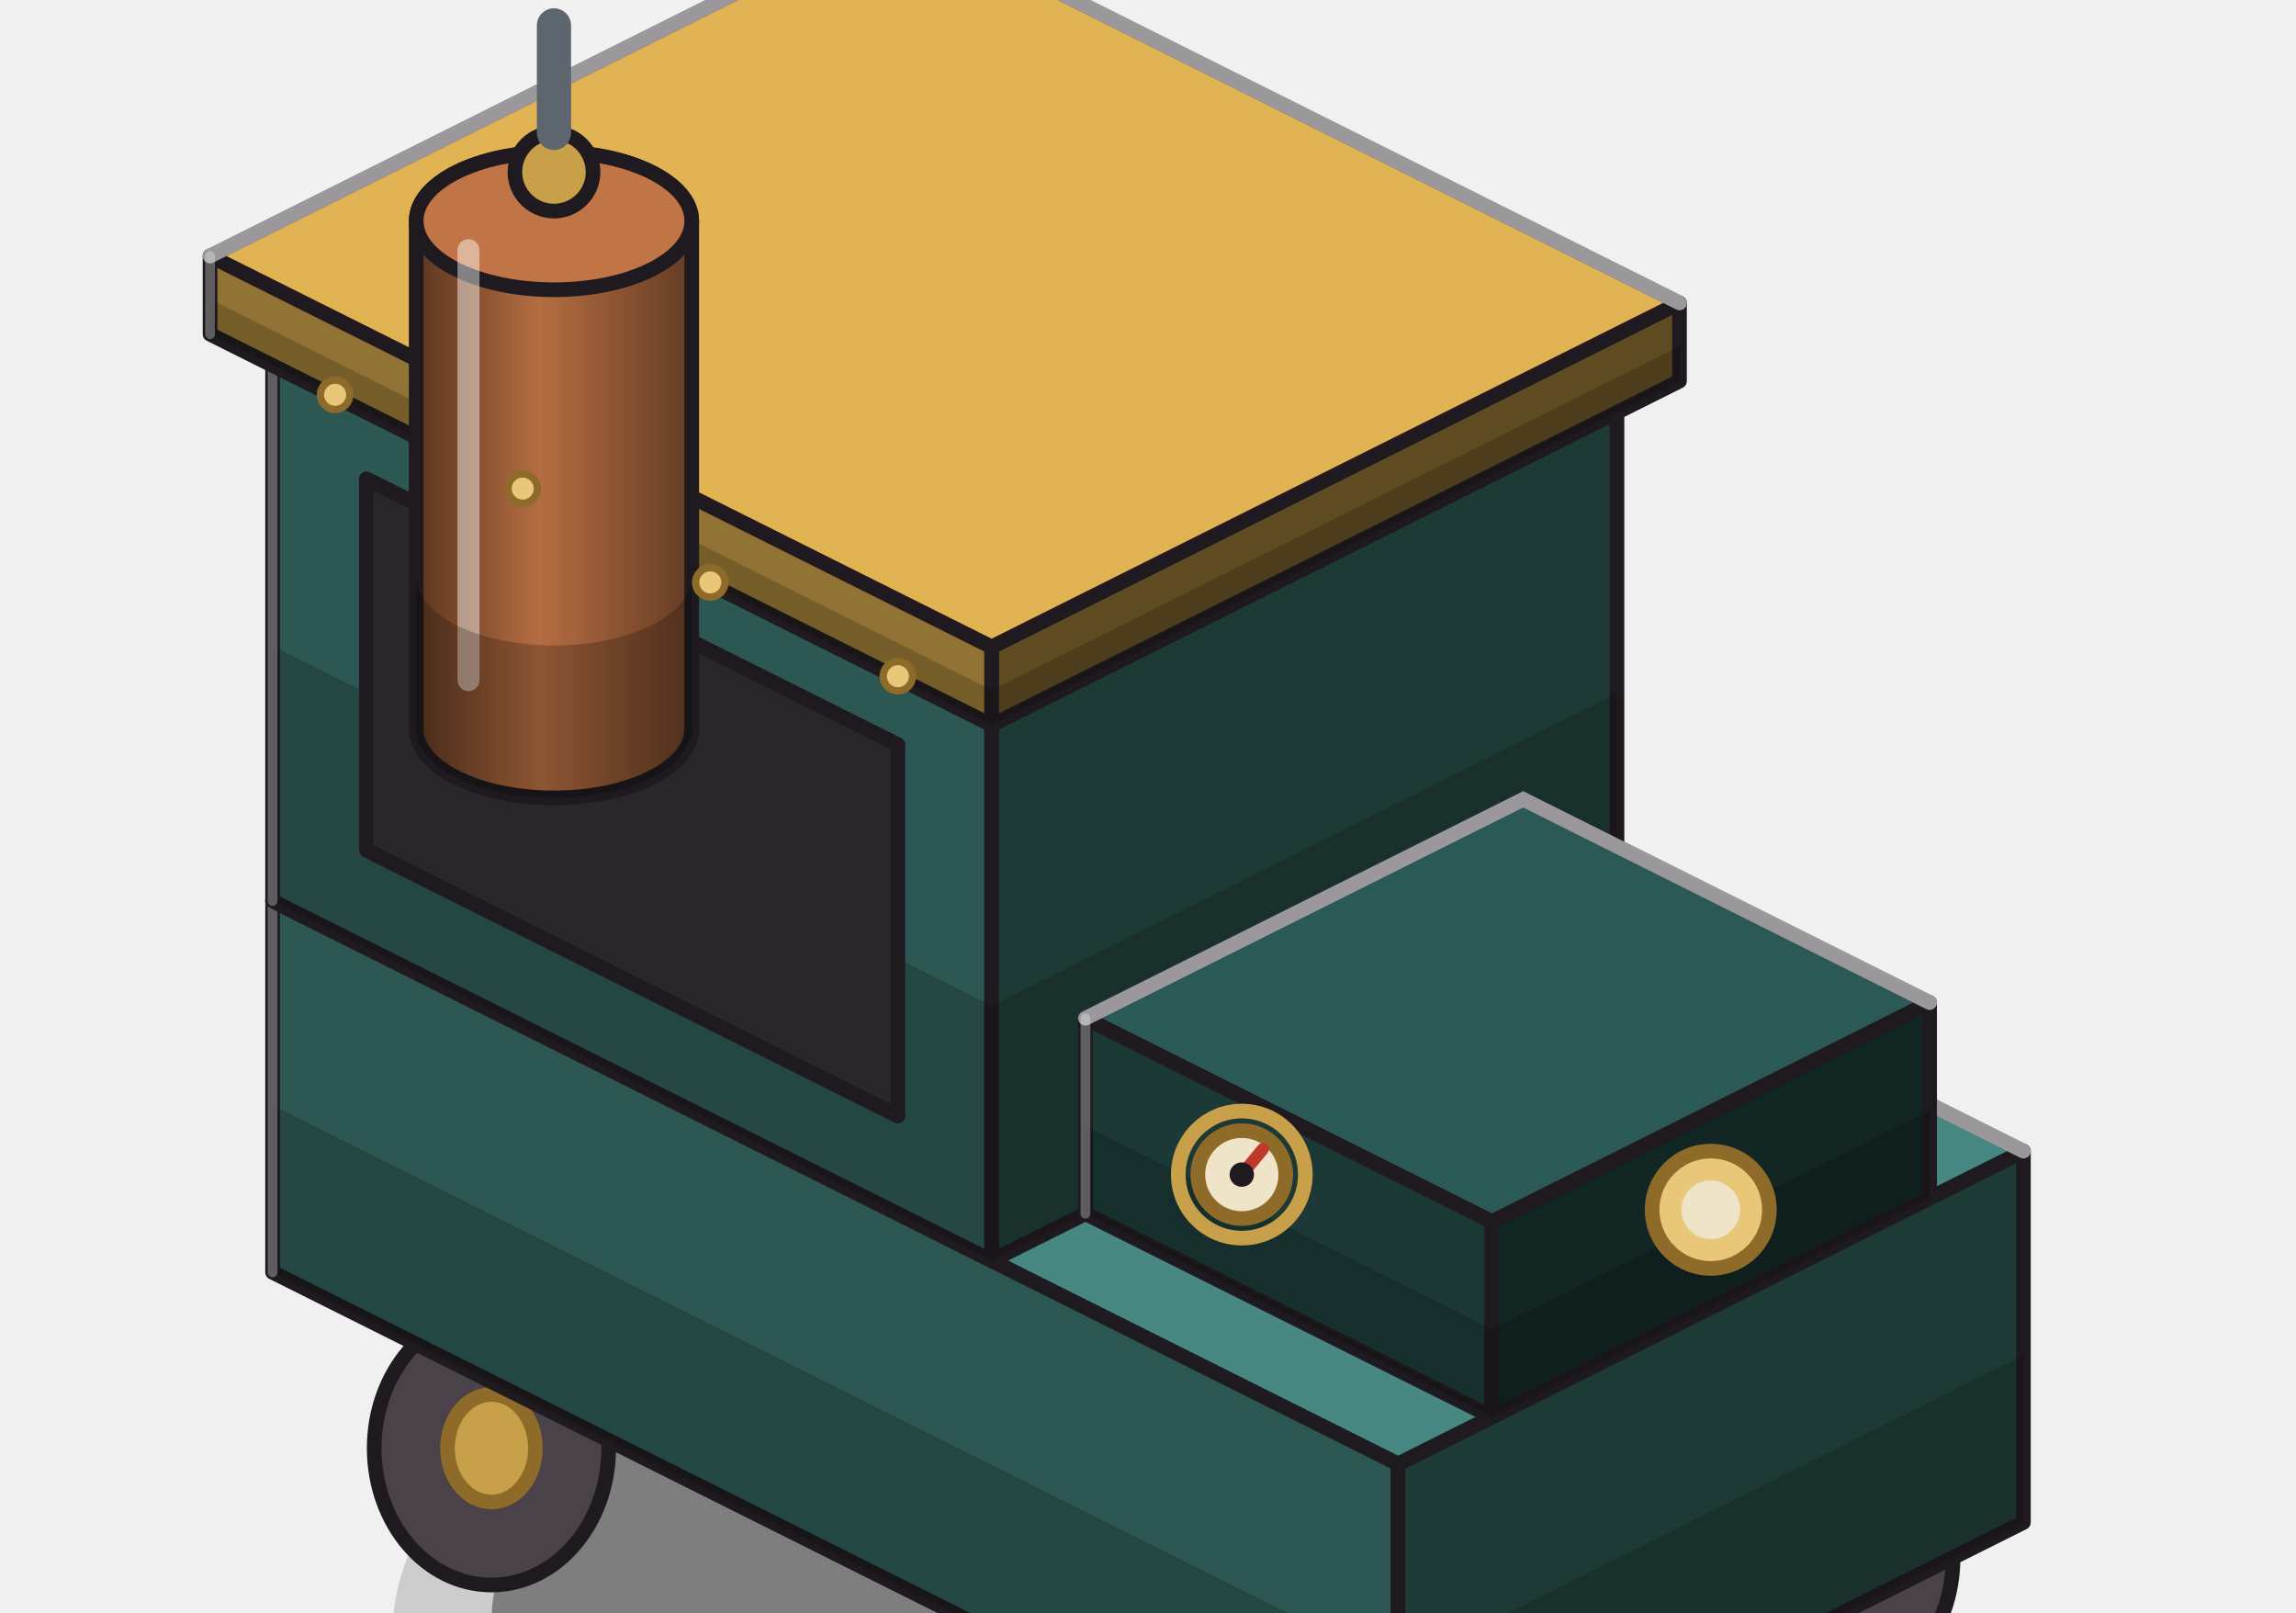
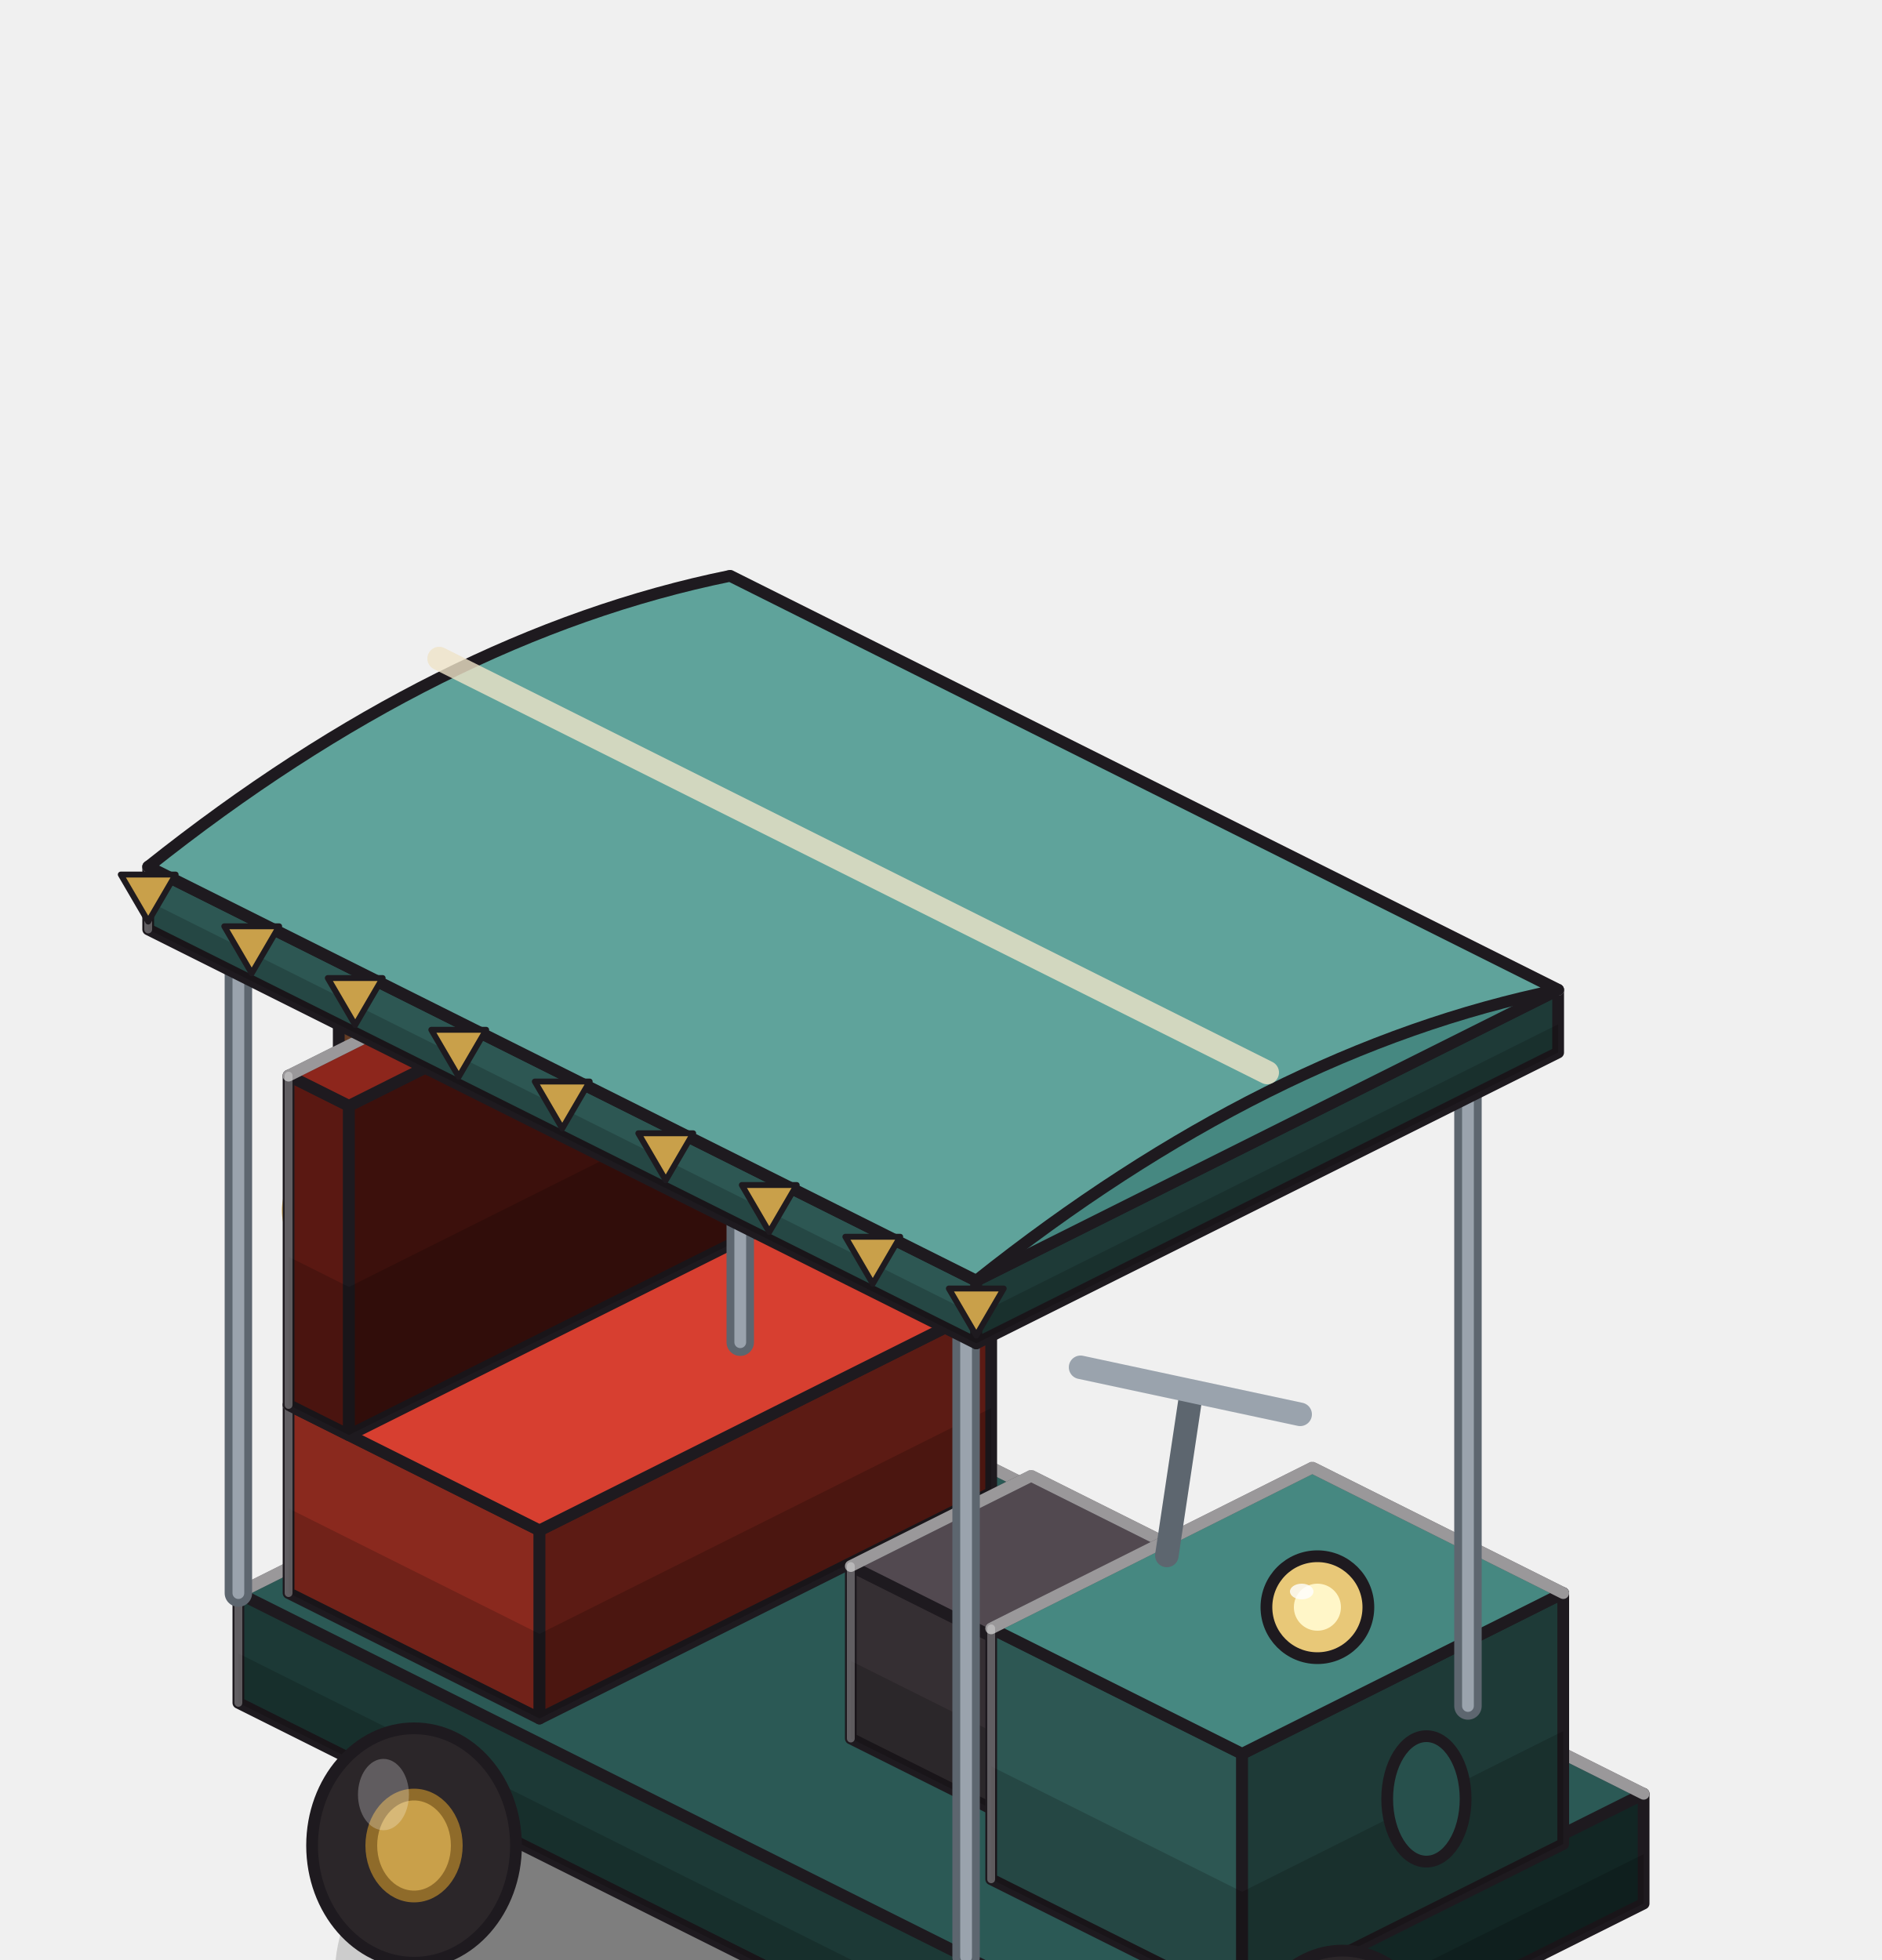
- <svg xmlns="http://www.w3.org/2000/svg" width="470" height="330" viewBox="0 0 470 330">
-   <ellipse cx="235.0" cy="334.0" rx="154.6" ry="77.3" fill="#000000" opacity="0.152" />
-   <ellipse cx="235.0" cy="332.0" rx="134.4" ry="67.2" fill="#000000" opacity="0.38" />
-   <ellipse cx="100.6" cy="296.4" rx="24.0" ry="28.0" fill="#4A4248" stroke="#1E1A1F" stroke-width="3" />
-   <ellipse cx="100.6" cy="296.4" rx="9.0" ry="11.0" fill="#C9A04A" stroke="#8F6B2A" stroke-width="3" />
-   <ellipse cx="260.6" cy="376.4" rx="24.0" ry="28.0" fill="#4A4248" stroke="#1E1A1F" stroke-width="3" />
-   <ellipse cx="260.6" cy="376.4" rx="9.0" ry="11.0" fill="#C9A04A" stroke="#8F6B2A" stroke-width="3" />
-   <ellipse cx="375.8" cy="318.8" rx="24.0" ry="28.0" fill="#4A4248" stroke="#1E1A1F" stroke-width="3" />
-   <ellipse cx="375.8" cy="318.8" rx="9.0" ry="11.0" fill="#C9A04A" stroke="#8F6B2A" stroke-width="3" />
-   <polygon points="55.8,260.4 286.2,375.6 286.2,299.6 55.8,184.4" fill="#2D5753" stroke="#1E1A1F" stroke-width="3" stroke-linejoin="round" />
-   <polygon points="286.2,375.6 414.2,311.6 414.2,235.6 286.2,299.6" fill="#1E3A37" stroke="#1E1A1F" stroke-width="3" stroke-linejoin="round" />
-   <polygon points="183.8,120.4 414.2,235.6 286.2,299.6 55.8,184.4" fill="#468881" stroke="#1E1A1F" stroke-width="3" stroke-linejoin="round" />
-   <polygon points="55.8,260.4 286.2,375.6 286.2,341.4 55.8,226.2" fill="#000000" stroke="none" stroke-width="0" stroke-linejoin="round" opacity="0.18" />
-   <polygon points="286.2,375.6 414.2,311.6 414.2,277.4 286.2,341.4" fill="#000000" stroke="none" stroke-width="0" stroke-linejoin="round" opacity="0.18" />
-   <polyline points="55.8,184.4 183.8,120.4 414.2,235.6" fill="none" stroke="#FFFFFF" stroke-width="3" stroke-linecap="round" opacity="0.55" />
-   <polyline points="55.8,184.4 55.8,260.4" fill="none" stroke="#FFFFFF" stroke-width="2" stroke-linecap="round" opacity="0.3" />
-   <polygon points="55.8,184.4 203.0,258.0 203.0,142.0 55.8,68.4" fill="#2D5753" stroke="#1E1A1F" stroke-width="3" stroke-linejoin="round" />
-   <polygon points="203.0,258.0 331.0,194.0 331.0,78.0 203.0,142.0" fill="#1E3A37" stroke="#1E1A1F" stroke-width="3" stroke-linejoin="round" />
-   <polygon points="183.8,4.4 331.0,78.0 203.0,142.0 55.8,68.4" fill="#468881" stroke="#1E1A1F" stroke-width="3" stroke-linejoin="round" />
-   <polygon points="55.8,184.4 203.0,258.0 203.0,205.8 55.8,132.2" fill="#000000" stroke="none" stroke-width="0" stroke-linejoin="round" opacity="0.18" />
-   <polygon points="203.0,258.0 331.0,194.0 331.0,141.8 203.0,205.8" fill="#000000" stroke="none" stroke-width="0" stroke-linejoin="round" opacity="0.18" />
-   <polyline points="55.8,68.4 183.8,4.4 331.0,78.0" fill="none" stroke="#FFFFFF" stroke-width="3" stroke-linecap="round" opacity="0.55" />
-   <polyline points="55.8,68.4 55.8,184.4" fill="none" stroke="#FFFFFF" stroke-width="2" stroke-linecap="round" opacity="0.3" />
-   <polygon points="75.0,174.0 183.8,228.4 183.8,152.4 75.0,98.0" fill="#2B2629" stroke="#1E1A1F" stroke-width="3" stroke-linejoin="round" />
-   <polygon points="43.0,68.4 203.0,148.4 203.0,132.4 43.0,52.4" fill="#907335" stroke="#1E1A1F" stroke-width="3" stroke-linejoin="round" />
-   <polygon points="203.0,148.4 343.8,78.0 343.8,62.0 203.0,132.4" fill="#604C23" stroke="#1E1A1F" stroke-width="3" stroke-linejoin="round" />
-   <polygon points="183.8,-18.0 343.8,62.0 203.0,132.4 43.0,52.4" fill="#E1B352" stroke="#1E1A1F" stroke-width="3" stroke-linejoin="round" />
-   <polygon points="43.0,68.4 203.0,148.4 203.0,141.2 43.0,61.2" fill="#000000" stroke="none" stroke-width="0" stroke-linejoin="round" opacity="0.18" />
-   <polygon points="203.0,148.4 343.8,78.0 343.8,70.8 203.0,141.2" fill="#000000" stroke="none" stroke-width="0" stroke-linejoin="round" opacity="0.18" />
-   <polyline points="43.0,52.4 183.8,-18.0 343.8,62.0" fill="none" stroke="#FFFFFF" stroke-width="3" stroke-linecap="round" opacity="0.55" />
-   <polyline points="43.0,52.4 43.0,68.4" fill="none" stroke="#FFFFFF" stroke-width="2" stroke-linecap="round" opacity="0.3" />
+ <svg xmlns="http://www.w3.org/2000/svg" width="480" height="500" viewBox="0 0 480 500">
+   <ellipse cx="240.0" cy="504.0" rx="154.6" ry="77.3" fill="#000000" opacity="0.152" />
+   <ellipse cx="240.0" cy="502.0" rx="134.4" ry="67.2" fill="#000000" opacity="0.38" />
+   <ellipse cx="233.6" cy="406.8" rx="26.0" ry="29.9" fill="#2B2629" stroke="#1E1A1F" stroke-width="3" />
+   <ellipse cx="233.6" cy="406.8" rx="10.9" ry="13.0" fill="#C9A04A" stroke="#8F6B2A" stroke-width="3" />
+   <ellipse cx="225.8" cy="393.8" rx="6.5" ry="9.1" fill="#FFFFFF" opacity="0.25" />
  <defs>
-     <linearGradient id="g8733" x1="0" x2="1">
+     <linearGradient id="g1571" x1="0" x2="1">
      <stop offset="0" stop-color="#5C3721" />
      <stop offset="0.45" stop-color="#B56D41" />
      <stop offset="1" stop-color="#643C24" />
    </linearGradient>
  </defs>
-   <path d="M85.2,45.2 L85.2,149.2 A28.2,14.1 0 0,0 141.6,149.2 L141.6,45.2 A28.2,14.1 0 0,0 85.2,45.2 Z" fill="url(#g8733)" stroke="#1E1A1F" stroke-width="3" stroke-linejoin="round" />
-   <ellipse cx="113.4" cy="45.2" rx="28.2" ry="14.1" fill="#C17446" stroke="#1E1A1F" stroke-width="3" />
-   <polyline points="95.9,51.2 95.9,139.2" fill="none" stroke="#FFFFFF" stroke-width="4.506" stroke-linecap="round" opacity="0.45" />
-   <path d="M85.2,149.2 A28.2,14.1 0 0,0 141.6,149.2 L141.6,118.0 A28.2,14.1 0 0,1 85.2,118.0 Z" fill="#000000" opacity="0.22" />
-   <ellipse cx="113.4" cy="35.2" rx="8.0" ry="8.0" fill="#C9A04A" stroke="#1E1A1F" stroke-width="3" />
-   <polyline points="113.4,27.2 113.4,5.2" fill="none" stroke="#5D666F" stroke-width="7" stroke-linecap="round" stroke-linejoin="round" />
-   <polygon points="222.2,248.4 305.4,290.0 305.4,250.0 222.2,208.4" fill="#1C3936" stroke="#1E1A1F" stroke-width="3" stroke-linejoin="round" />
-   <polygon points="305.4,290.0 395.0,245.2 395.0,205.2 305.4,250.0" fill="#122624" stroke="#1E1A1F" stroke-width="3" stroke-linejoin="round" />
-   <polygon points="311.8,163.6 395.0,205.2 305.4,250.0 222.2,208.4" fill="#2B5955" stroke="#1E1A1F" stroke-width="3" stroke-linejoin="round" />
-   <polygon points="222.2,248.4 305.4,290.0 305.4,272.0 222.2,230.4" fill="#000000" stroke="none" stroke-width="0" stroke-linejoin="round" opacity="0.18" />
-   <polygon points="305.4,290.0 395.0,245.2 395.0,227.2 305.4,272.0" fill="#000000" stroke="none" stroke-width="0" stroke-linejoin="round" opacity="0.18" />
-   <polyline points="222.2,208.4 311.8,163.6 395.0,205.2" fill="none" stroke="#FFFFFF" stroke-width="3" stroke-linecap="round" opacity="0.55" />
-   <polyline points="222.2,208.4 222.2,248.4" fill="none" stroke="#FFFFFF" stroke-width="2" stroke-linecap="round" opacity="0.3" />
-   <ellipse cx="350.2" cy="247.6" rx="12.0" ry="12.0" fill="#E8C878" stroke="#8F6B2A" stroke-width="3" />
-   <ellipse cx="350.2" cy="247.6" rx="6.0" ry="6.0" fill="#EFE3C8" stroke="none" stroke-width="0" />
-   <ellipse cx="254.2" cy="240.4" rx="9.0" ry="9.0" fill="#EFE3C8" stroke="#8F6B2A" stroke-width="3" />
-   <ellipse cx="254.2" cy="240.4" rx="13.0" ry="13.0" fill="none" stroke="#C9A04A" stroke-width="3" />
-   <polyline points="254.2,240.4 258.5,235.2" fill="none" stroke="#C0392B" stroke-width="2.5" stroke-linecap="round" stroke-linejoin="round" />
-   <ellipse cx="254.2" cy="240.4" rx="2.0" ry="2.0" fill="#1E1A1F" stroke="#1E1A1F" stroke-width="1" />
-   <ellipse cx="68.6" cy="80.8" rx="3.0" ry="3.0" fill="#E8C878" stroke="#8F6B2A" stroke-width="1.5" />
-   <ellipse cx="107.0" cy="100.0" rx="3.0" ry="3.0" fill="#E8C878" stroke="#8F6B2A" stroke-width="1.5" />
-   <ellipse cx="145.4" cy="119.2" rx="3.0" ry="3.0" fill="#E8C878" stroke="#8F6B2A" stroke-width="1.5" />
-   <ellipse cx="183.8" cy="138.4" rx="3.0" ry="3.0" fill="#E8C878" stroke="#8F6B2A" stroke-width="1.5" />
+   <path d="M86.4,246.0 L86.4,376.0 A25.6,12.8 0 0,0 137.6,376.0 L137.6,246.0 A25.6,12.8 0 0,0 86.4,246.0 Z" fill="url(#g1571)" stroke="#1E1A1F" stroke-width="3" stroke-linejoin="round" />
+   <ellipse cx="112.0" cy="246.0" rx="25.6" ry="12.8" fill="#C17446" stroke="#1E1A1F" stroke-width="3" />
+   <polyline points="96.1,252.0 96.1,366.0" fill="none" stroke="#FFFFFF" stroke-width="4.096" stroke-linecap="round" opacity="0.45" />
+   <path d="M86.4,376.0 A25.6,12.8 0 0,0 137.6,376.0 L137.6,337.0 A25.6,12.8 0 0,1 86.4,337.0 Z" fill="#000000" opacity="0.22" />
+   <polyline points="112.0,242.0 112.0,202.0" fill="none" stroke="#5D666F" stroke-width="12" stroke-linecap="round" stroke-linejoin="round" />
+   <polyline points="112.0,242.0 112.0,202.0" fill="none" stroke="#9AA3AD" stroke-width="7" stroke-linecap="round" stroke-linejoin="round" />
+   <ellipse cx="112.0" cy="202.0" rx="9.0" ry="4.0" fill="#2B2629" stroke="#1E1A1F" stroke-width="2" />
+   <ellipse cx="86.4" cy="308.8" rx="9.0" ry="9.0" fill="#EFE3C8" stroke="#8F6B2A" stroke-width="3" />
+   <ellipse cx="86.4" cy="308.8" rx="13.0" ry="13.0" fill="none" stroke="#C9A04A" stroke-width="3" />
+   <polyline points="86.4,308.8 90.7,303.6" fill="none" stroke="#C0392B" stroke-width="2.5" stroke-linecap="round" stroke-linejoin="round" />
+   <ellipse cx="86.4" cy="308.8" rx="2.0" ry="2.0" fill="#1E1A1F" stroke="#1E1A1F" stroke-width="1" />
+   <polygon points="60.8,434.4 291.2,549.6 291.2,521.6 60.8,406.4" fill="#1C3936" stroke="#1E1A1F" stroke-width="3" stroke-linejoin="round" />
+   <polygon points="291.2,549.6 419.2,485.6 419.2,457.6 291.2,521.6" fill="#122624" stroke="#1E1A1F" stroke-width="3" stroke-linejoin="round" />
+   <polygon points="188.8,342.4 419.2,457.6 291.2,521.6 60.8,406.4" fill="#2B5955" stroke="#1E1A1F" stroke-width="3" stroke-linejoin="round" />
+   <polygon points="60.8,434.4 291.2,549.6 291.2,537.0 60.8,421.8" fill="#000000" stroke="none" stroke-width="0" stroke-linejoin="round" opacity="0.18" />
+   <polygon points="291.2,549.6 419.2,485.6 419.2,473.0 291.2,537.0" fill="#000000" stroke="none" stroke-width="0" stroke-linejoin="round" opacity="0.18" />
+   <polyline points="60.8,406.4 188.8,342.4 419.2,457.6" fill="none" stroke="#FFFFFF" stroke-width="3" stroke-linecap="round" opacity="0.55" />
+   <polyline points="60.8,406.4 60.8,434.4" fill="none" stroke="#FFFFFF" stroke-width="2" stroke-linecap="round" opacity="0.3" />
+   <polygon points="73.6,406.4 137.6,438.4 137.6,390.4 73.6,358.4" fill="#8A291E" stroke="#1E1A1F" stroke-width="3" stroke-linejoin="round" />
+   <polygon points="137.6,438.4 252.8,380.8 252.8,332.8 137.6,390.4" fill="#5C1B14" stroke="#1E1A1F" stroke-width="3" stroke-linejoin="round" />
+   <polygon points="188.8,300.8 252.8,332.8 137.6,390.4 73.6,358.4" fill="#D73F30" stroke="#1E1A1F" stroke-width="3" stroke-linejoin="round" />
+   <polygon points="73.6,406.4 137.6,438.4 137.6,416.8 73.6,384.8" fill="#000000" stroke="none" stroke-width="0" stroke-linejoin="round" opacity="0.18" />
+   <polygon points="137.6,438.4 252.8,380.8 252.8,359.2 137.6,416.8" fill="#000000" stroke="none" stroke-width="0" stroke-linejoin="round" opacity="0.18" />
+   <polyline points="73.6,358.4 188.8,300.8 252.8,332.8" fill="none" stroke="#FFFFFF" stroke-width="3" stroke-linecap="round" opacity="0.55" />
+   <polyline points="73.6,358.4 73.6,406.4" fill="none" stroke="#FFFFFF" stroke-width="2" stroke-linecap="round" opacity="0.3" />
+   <polygon points="73.6,358.4 89.0,366.1 89.0,282.1 73.6,274.4" fill="#5A1812" stroke="#1E1A1F" stroke-width="3" stroke-linejoin="round" />
+   <polygon points="89.0,366.1 204.2,308.5 204.2,224.5 89.0,282.1" fill="#3C100C" stroke="#1E1A1F" stroke-width="3" stroke-linejoin="round" />
+   <polygon points="188.8,216.8 204.2,224.5 89.0,282.1 73.6,274.4" fill="#8D261C" stroke="#1E1A1F" stroke-width="3" stroke-linejoin="round" />
+   <polygon points="73.6,358.4 89.0,366.1 89.0,328.3 73.6,320.6" fill="#000000" stroke="none" stroke-width="0" stroke-linejoin="round" opacity="0.18" />
+   <polygon points="89.0,366.1 204.2,308.5 204.2,270.7 89.0,328.3" fill="#000000" stroke="none" stroke-width="0" stroke-linejoin="round" opacity="0.18" />
+   <polyline points="73.6,274.4 188.8,216.8 204.2,224.5" fill="none" stroke="#FFFFFF" stroke-width="3" stroke-linecap="round" opacity="0.55" />
+   <polyline points="73.6,274.4 73.6,358.4" fill="none" stroke="#FFFFFF" stroke-width="2" stroke-linecap="round" opacity="0.3" />
+   <polygon points="217.0,443.5 255.4,462.7 255.4,418.7 217.0,399.5" fill="#352F33" stroke="#1E1A1F" stroke-width="3" stroke-linejoin="round" />
+   <polygon points="255.4,462.7 301.4,439.7 301.4,395.7 255.4,418.7" fill="#231F22" stroke="#1E1A1F" stroke-width="3" stroke-linejoin="round" />
+   <polygon points="263.0,376.5 301.4,395.7 255.4,418.7 217.0,399.5" fill="#524950" stroke="#1E1A1F" stroke-width="3" stroke-linejoin="round" />
+   <polygon points="217.0,443.5 255.4,462.7 255.4,442.9 217.0,423.7" fill="#000000" stroke="none" stroke-width="0" stroke-linejoin="round" opacity="0.18" />
+   <polygon points="255.4,462.7 301.4,439.7 301.4,419.9 255.4,442.9" fill="#000000" stroke="none" stroke-width="0" stroke-linejoin="round" opacity="0.18" />
+   <polyline points="217.0,399.5 263.0,376.5 301.4,395.7" fill="none" stroke="#FFFFFF" stroke-width="3" stroke-linecap="round" opacity="0.55" />
+   <polyline points="217.0,399.5 217.0,443.5" fill="none" stroke="#FFFFFF" stroke-width="2" stroke-linecap="round" opacity="0.3" />
+   <polygon points="252.8,479.4 316.8,511.4 316.8,447.4 252.8,415.4" fill="#2D5753" stroke="#1E1A1F" stroke-width="3" stroke-linejoin="round" />
+   <polygon points="316.8,511.4 398.7,470.4 398.7,406.4 316.8,447.4" fill="#1E3A37" stroke="#1E1A1F" stroke-width="3" stroke-linejoin="round" />
+   <polygon points="334.7,374.4 398.7,406.4 316.8,447.4 252.8,415.4" fill="#468881" stroke="#1E1A1F" stroke-width="3" stroke-linejoin="round" />
+   <polygon points="252.8,479.4 316.8,511.4 316.8,482.6 252.8,450.6" fill="#000000" stroke="none" stroke-width="0" stroke-linejoin="round" opacity="0.18" />
+   <polygon points="316.8,511.4 398.7,470.4 398.7,441.6 316.8,482.6" fill="#000000" stroke="none" stroke-width="0" stroke-linejoin="round" opacity="0.18" />
+   <polyline points="252.8,415.4 334.7,374.4 398.7,406.4" fill="none" stroke="#FFFFFF" stroke-width="3" stroke-linecap="round" opacity="0.55" />
+   <polyline points="252.8,415.4 252.8,479.4" fill="none" stroke="#FFFFFF" stroke-width="2" stroke-linecap="round" opacity="0.3" />
+   <ellipse cx="363.8" cy="458.9" rx="10.0" ry="16.0" fill="#27504C" stroke="#1E1A1F" stroke-width="3" />
+   <ellipse cx="336.0" cy="410.0" rx="13.0" ry="13.0" fill="#E8C878" stroke="#1E1A1F" stroke-width="3" />
+   <ellipse cx="336.0" cy="410.0" rx="6.0" ry="6.0" fill="#FFF6C8" stroke="none" stroke-width="0" />
+   <ellipse cx="332.0" cy="406.0" rx="3.0" ry="2.0" fill="#FFFFFF" opacity="0.8" />
+   <polyline points="297.6,396.8 303.6,356.8" fill="none" stroke="#5D666F" stroke-width="6" stroke-linecap="round" stroke-linejoin="round" />
+   <polyline points="275.6,348.8 331.6,360.8" fill="none" stroke="#9AA3AD" stroke-width="6" stroke-linecap="round" stroke-linejoin="round" />
+   <ellipse cx="105.6" cy="470.8" rx="26.0" ry="29.9" fill="#2B2629" stroke="#1E1A1F" stroke-width="3" />
+   <ellipse cx="105.6" cy="470.8" rx="10.9" ry="13.0" fill="#C9A04A" stroke="#8F6B2A" stroke-width="3" />
+   <ellipse cx="97.8" cy="457.8" rx="6.5" ry="9.1" fill="#FFFFFF" opacity="0.25" />
+   <ellipse cx="342.4" cy="525.2" rx="24.0" ry="27.6" fill="#2B2629" stroke="#1E1A1F" stroke-width="3" />
+   <ellipse cx="342.4" cy="525.2" rx="10.1" ry="12.0" fill="#C9A04A" stroke="#8F6B2A" stroke-width="3" />
+   <ellipse cx="335.2" cy="513.2" rx="6.0" ry="8.4" fill="#FFFFFF" opacity="0.25" />
+   <polyline points="188.8,342.4 188.8,174.4" fill="none" stroke="#5D666F" stroke-width="7" stroke-linecap="round" stroke-linejoin="round" />
+   <polyline points="188.8,342.4 188.8,174.4" fill="none" stroke="#9AA3AD" stroke-width="3" stroke-linecap="round" stroke-linejoin="round" />
+   <polyline points="374.4,435.2 374.4,267.2" fill="none" stroke="#5D666F" stroke-width="7" stroke-linecap="round" stroke-linejoin="round" />
+   <polyline points="374.4,435.2 374.4,267.2" fill="none" stroke="#9AA3AD" stroke-width="3" stroke-linecap="round" stroke-linejoin="round" />
+   <polyline points="246.4,499.2 246.4,331.2" fill="none" stroke="#5D666F" stroke-width="7" stroke-linecap="round" stroke-linejoin="round" />
+   <polyline points="246.4,499.2 246.4,331.2" fill="none" stroke="#9AA3AD" stroke-width="3" stroke-linecap="round" stroke-linejoin="round" />
+   <polyline points="60.8,406.4 60.8,238.4" fill="none" stroke="#5D666F" stroke-width="7" stroke-linecap="round" stroke-linejoin="round" />
+   <polyline points="60.8,406.4 60.8,238.4" fill="none" stroke="#9AA3AD" stroke-width="3" stroke-linecap="round" stroke-linejoin="round" />
+   <polygon points="37.8,237.1 249.0,342.7 249.0,326.7 37.8,221.1" fill="#2D5753" stroke="#1E1A1F" stroke-width="3" stroke-linejoin="round" />
+   <polygon points="249.0,342.7 397.4,268.5 397.4,252.5 249.0,326.7" fill="#1E3A37" stroke="#1E1A1F" stroke-width="3" stroke-linejoin="round" />
+   <polygon points="186.2,146.9 397.4,252.5 249.0,326.7 37.8,221.1" fill="#468881" stroke="#1E1A1F" stroke-width="3" stroke-linejoin="round" />
+   <polygon points="37.8,237.1 249.0,342.7 249.0,335.5 37.8,229.9" fill="#000000" stroke="none" stroke-width="0" stroke-linejoin="round" opacity="0.18" />
+   <polygon points="249.0,342.7 397.4,268.5 397.4,261.3 249.0,335.5" fill="#000000" stroke="none" stroke-width="0" stroke-linejoin="round" opacity="0.18" />
+   <polyline points="37.8,221.1 186.2,146.9 397.4,252.5" fill="none" stroke="#FFFFFF" stroke-width="3" stroke-linecap="round" opacity="0.55" />
+   <polyline points="37.8,221.1 37.8,237.1" fill="none" stroke="#FFFFFF" stroke-width="2" stroke-linecap="round" opacity="0.3" />
+   <path d="M37.8,221.1 Q112.0,162.0 186.2,146.9 L397.4,252.5 Q323.2,267.6 249.0,326.7 Z" fill="#5FA39B" stroke="#1E1A1F" stroke-width="3" stroke-linejoin="round" />
+   <polyline points="112.0,168.0 323.2,273.6" fill="none" stroke="#EFE3C8" stroke-width="6" stroke-linecap="round" opacity="0.8" />
+   <polygon points="242.0,328.7 256.0,328.7 249.0,340.7" fill="#C9A04A" stroke="#1E1A1F" stroke-width="1.5" stroke-linejoin="round" />
+   <polygon points="215.6,315.5 229.6,315.5 222.6,327.5" fill="#C9A04A" stroke="#1E1A1F" stroke-width="1.5" stroke-linejoin="round" />
+   <polygon points="189.2,302.3 203.2,302.3 196.2,314.3" fill="#C9A04A" stroke="#1E1A1F" stroke-width="1.5" stroke-linejoin="round" />
+   <polygon points="162.8,289.1 176.8,289.1 169.8,301.1" fill="#C9A04A" stroke="#1E1A1F" stroke-width="1.5" stroke-linejoin="round" />
+   <polygon points="136.4,275.9 150.4,275.9 143.4,287.9" fill="#C9A04A" stroke="#1E1A1F" stroke-width="1.5" stroke-linejoin="round" />
+   <polygon points="110.0,262.7 124.0,262.7 117.0,274.7" fill="#C9A04A" stroke="#1E1A1F" stroke-width="1.5" stroke-linejoin="round" />
+   <polygon points="83.6,249.5 97.6,249.5 90.6,261.5" fill="#C9A04A" stroke="#1E1A1F" stroke-width="1.5" stroke-linejoin="round" />
+   <polygon points="57.2,236.3 71.2,236.3 64.2,248.3" fill="#C9A04A" stroke="#1E1A1F" stroke-width="1.5" stroke-linejoin="round" />
+   <polygon points="30.8,223.1 44.8,223.1 37.8,235.1" fill="#C9A04A" stroke="#1E1A1F" stroke-width="1.5" stroke-linejoin="round" />
</svg>
